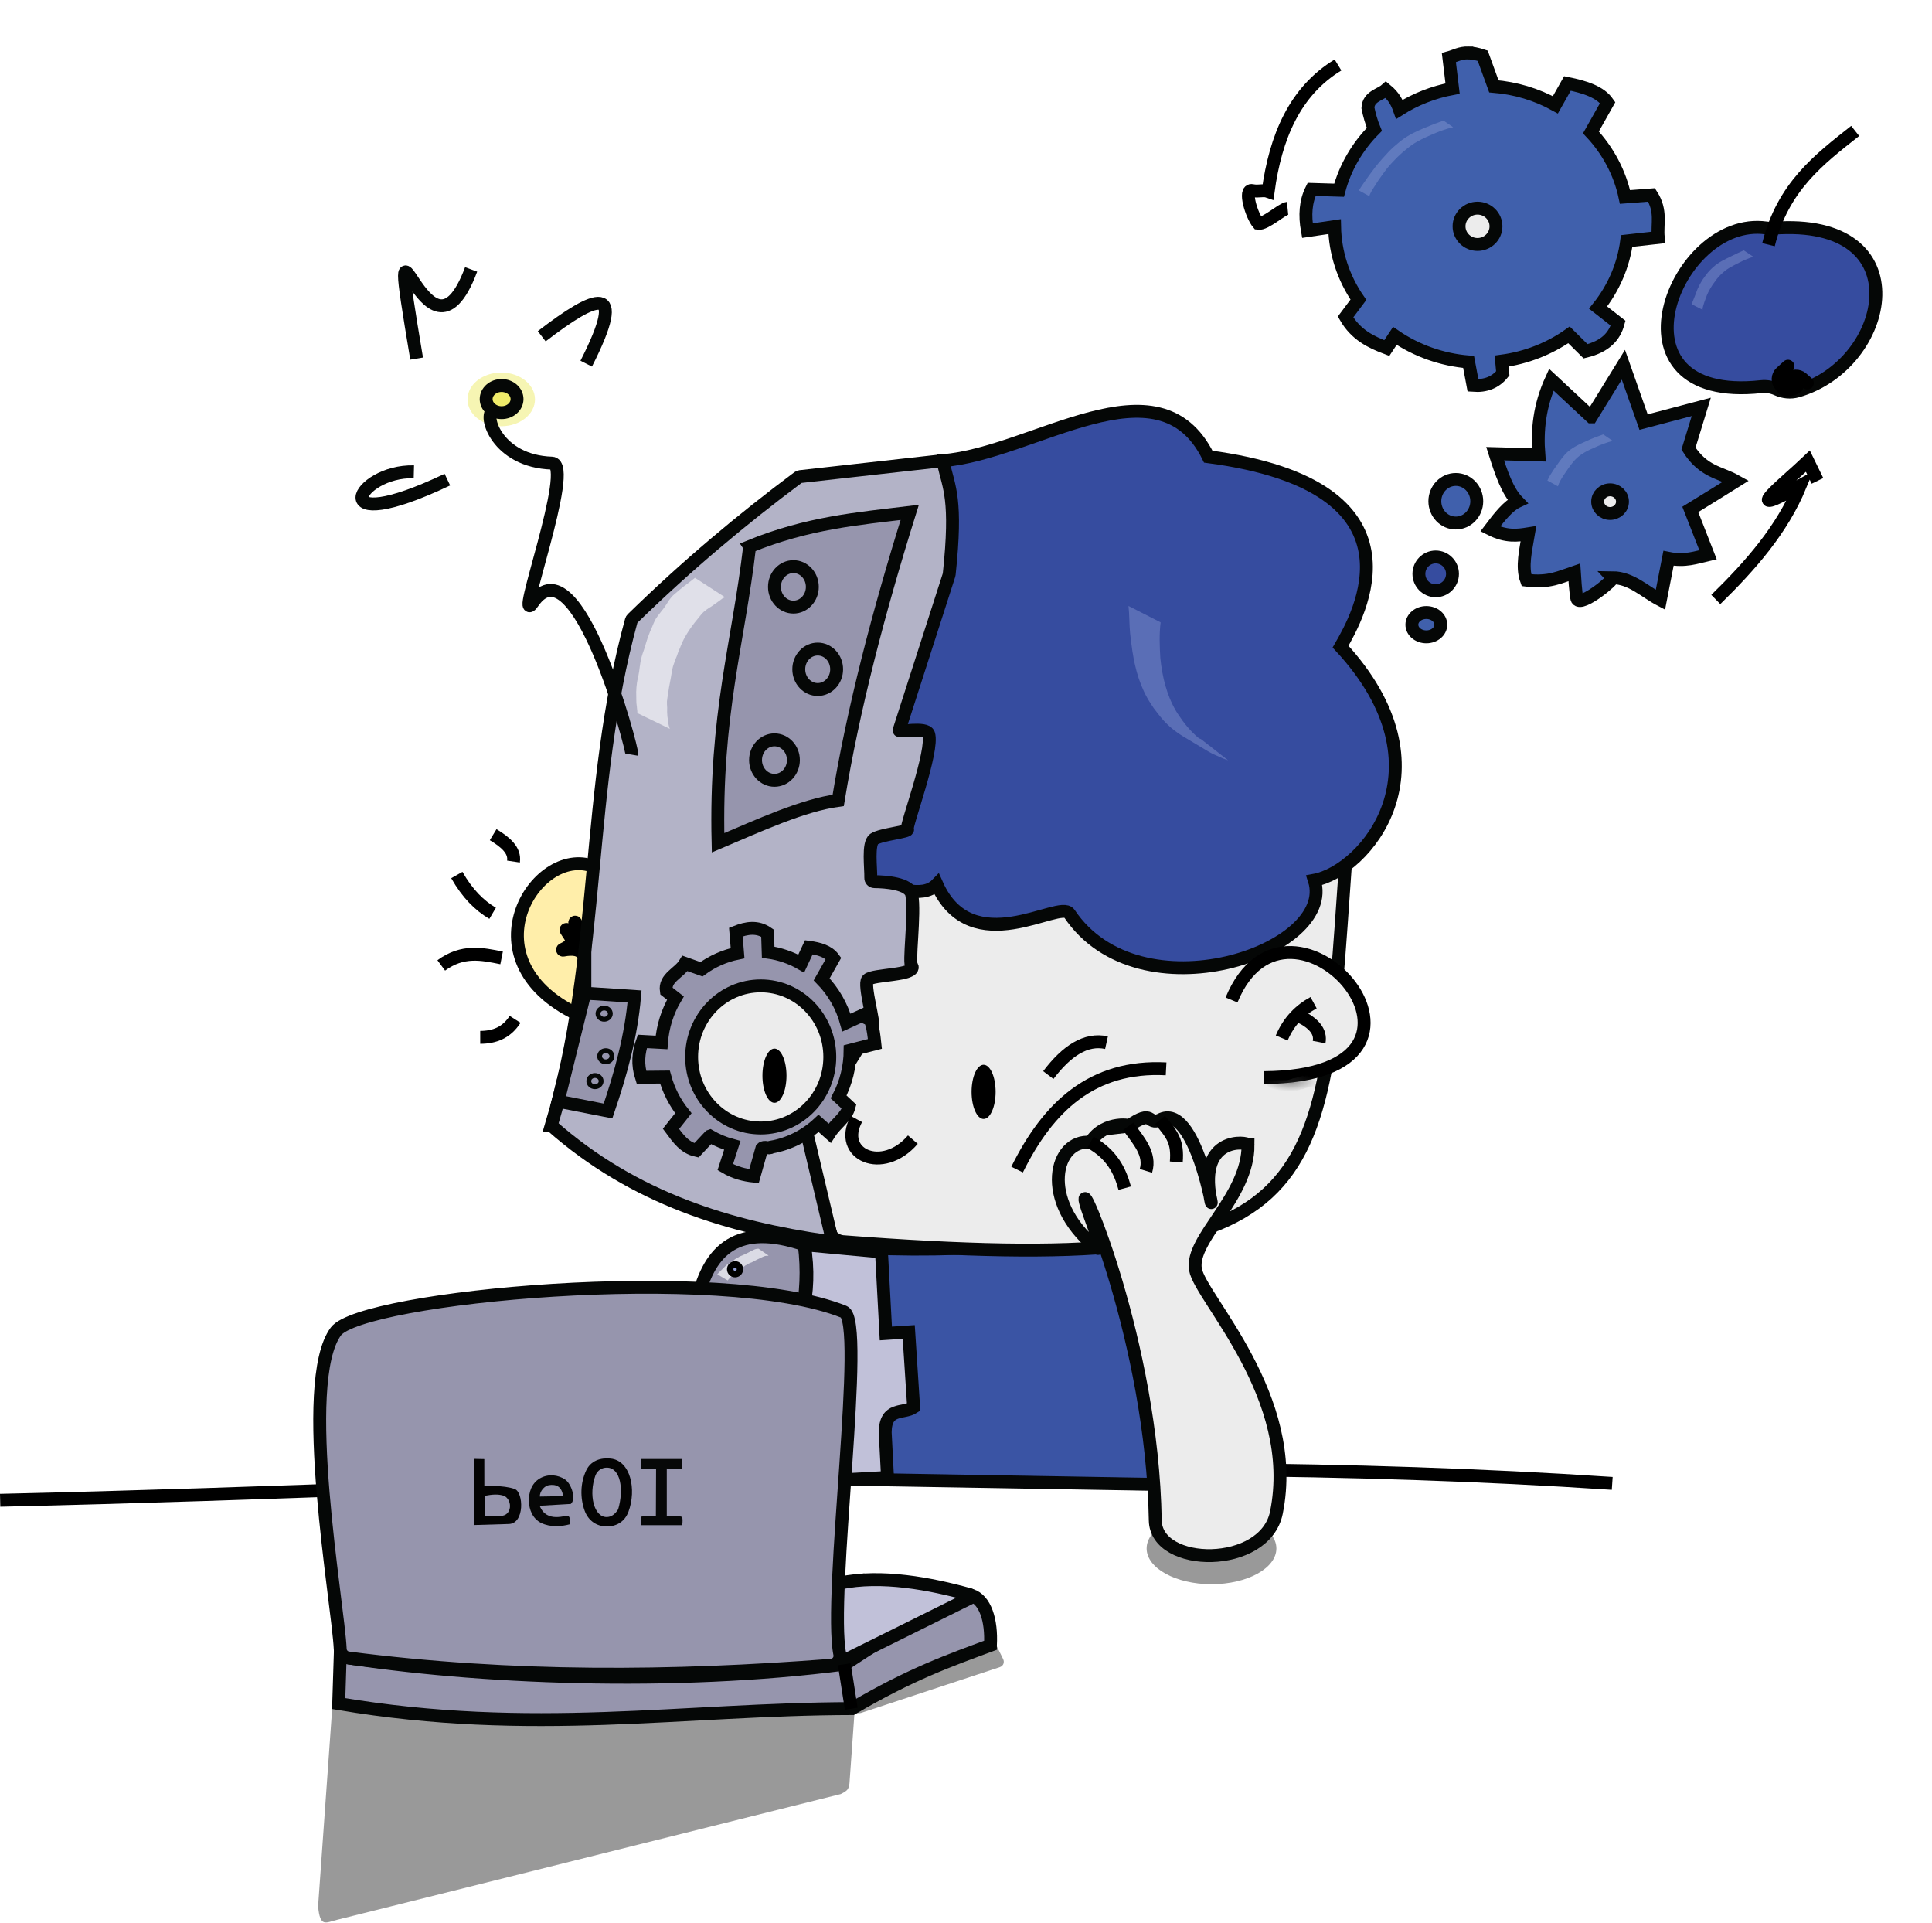
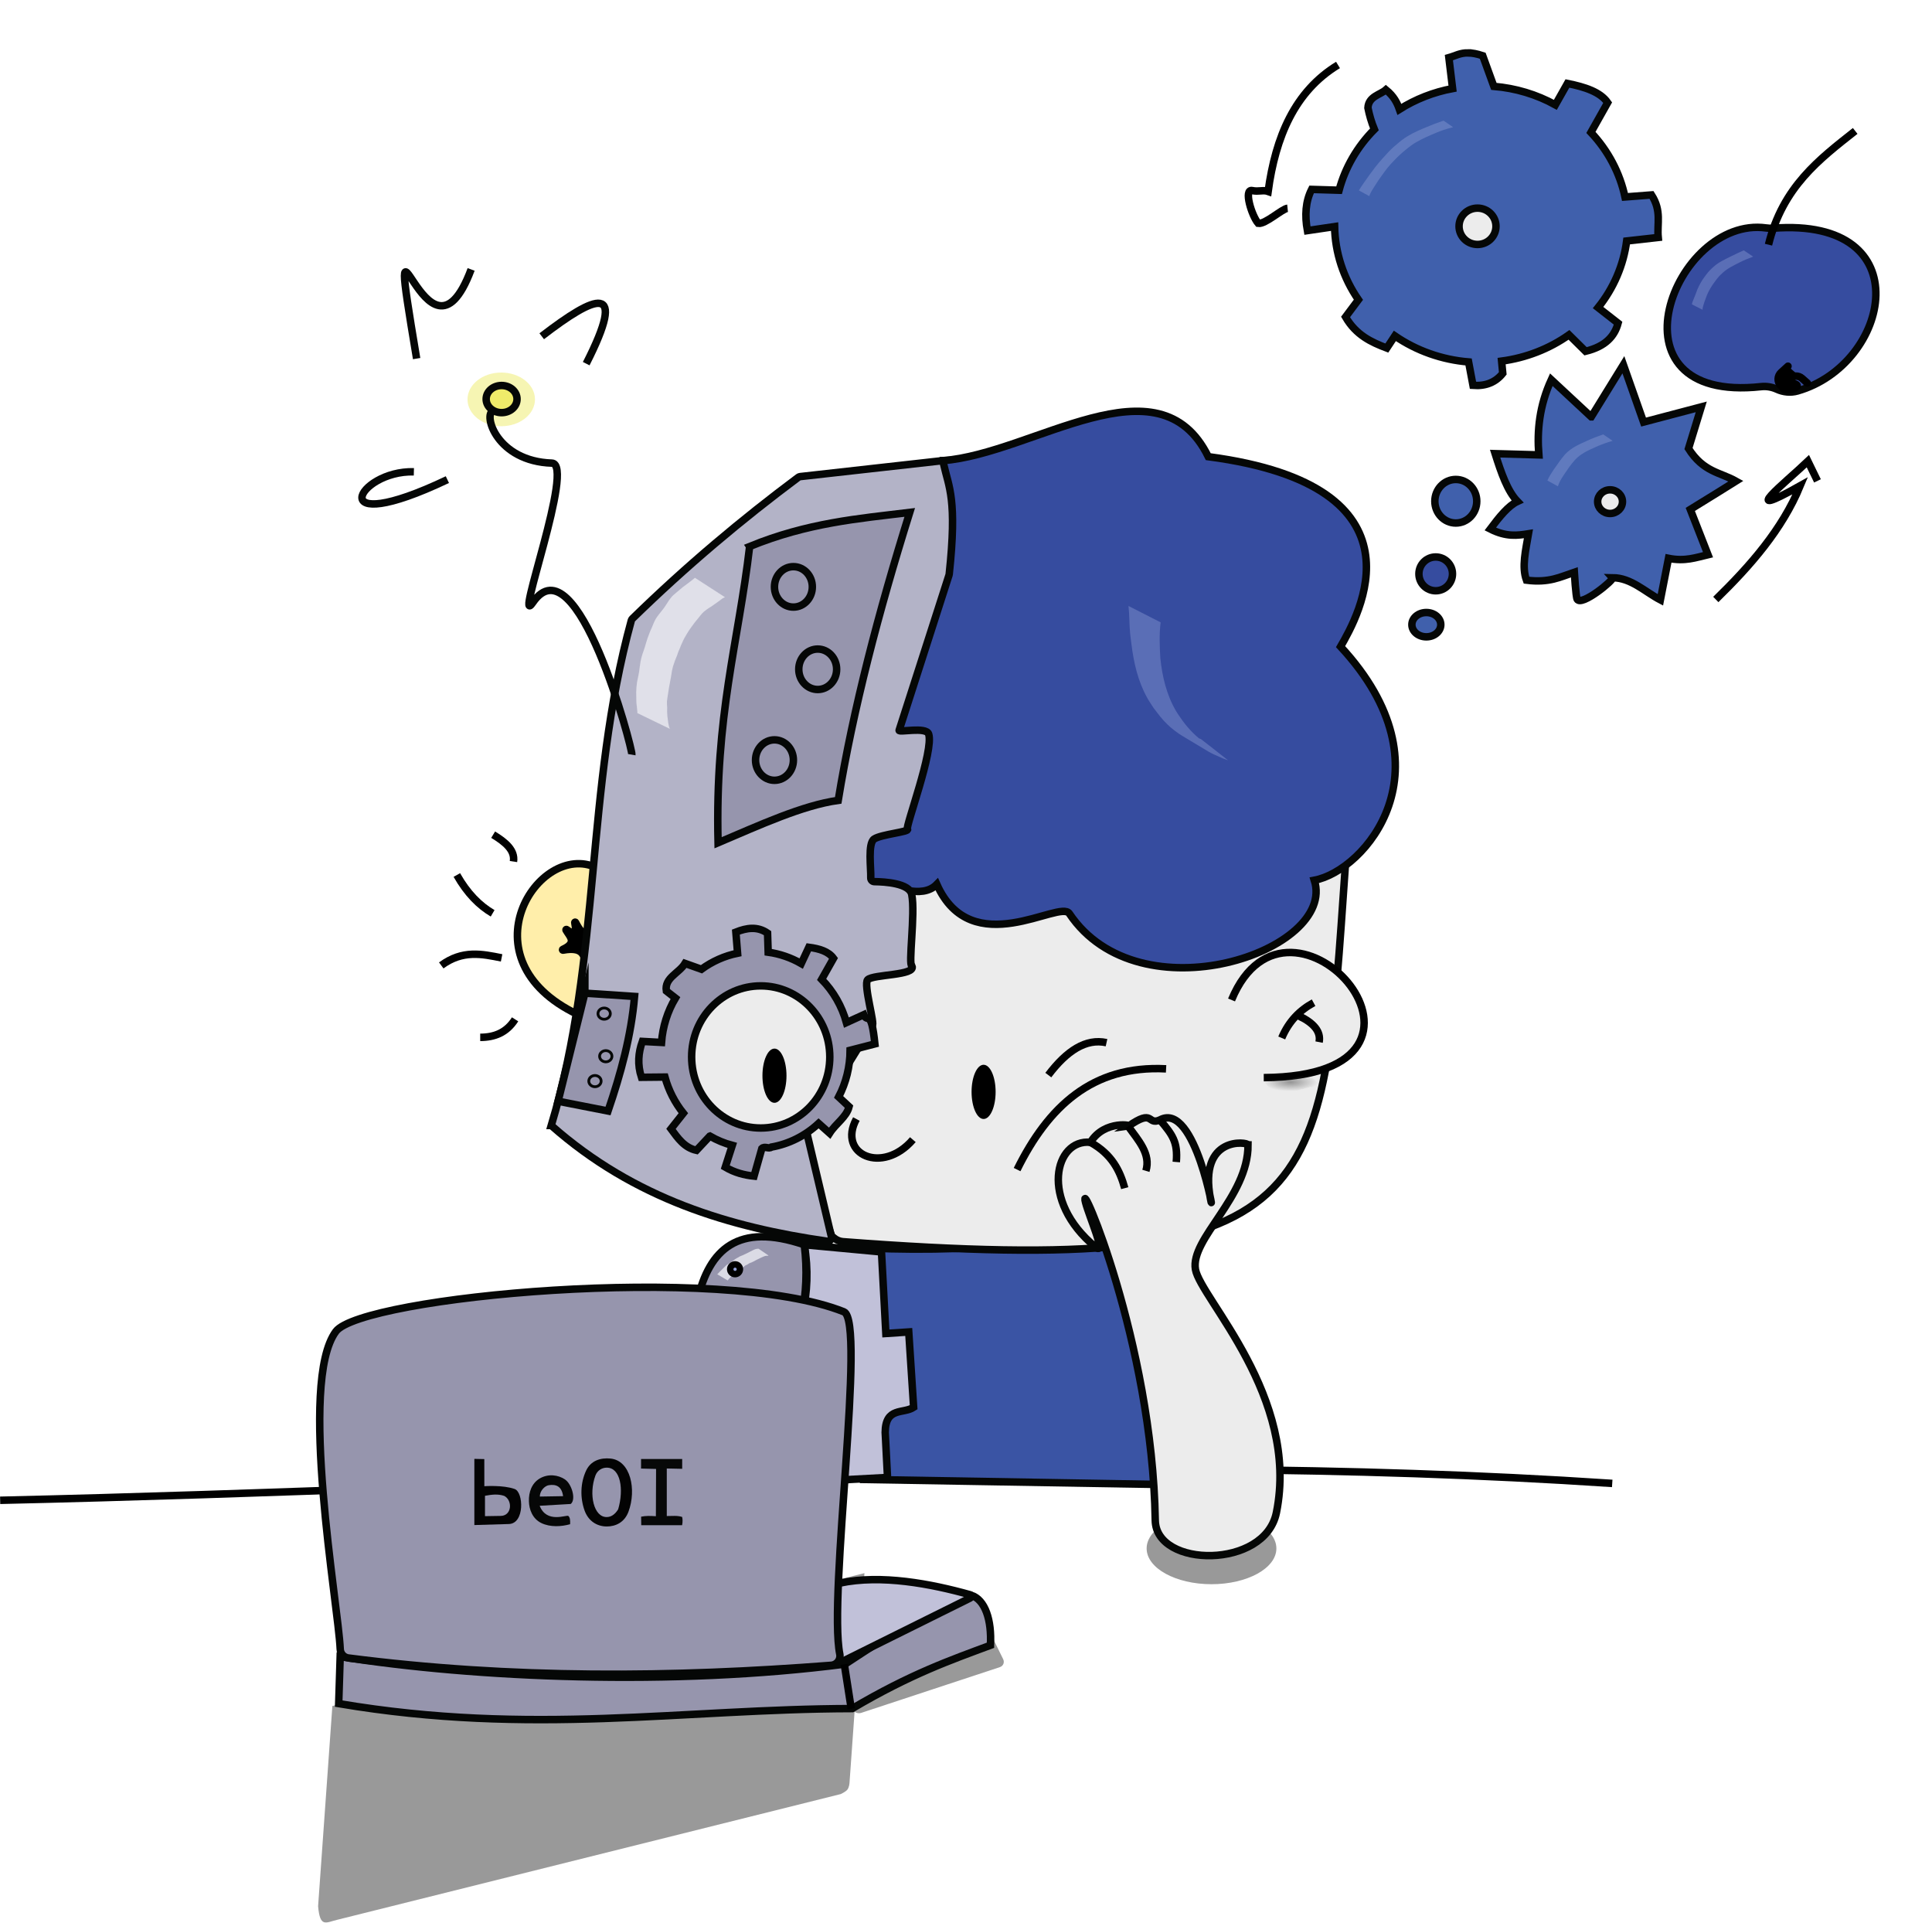
<svg xmlns="http://www.w3.org/2000/svg" xmlns:xlink="http://www.w3.org/1999/xlink" width="299.59" height="298.07" viewBox="0 0 299.59 298.07" version="1.1" id="svg96">
  <defs id="defs1">
    <linearGradient id="linearGradient62">
      <stop style="stop-color:#383838;stop-opacity:1" offset="0" id="stop63" />
      <stop style="stop-color:#383838;stop-opacity:0" offset="1" id="stop64" />
    </linearGradient>
    <style id="style1">
      .cls-1 {
        fill: #edde51;
      }

      .cls-1, .cls-2, .cls-3, .cls-4, .cls-5, .cls-6, .cls-7, .cls-8, .cls-9, .cls-10, .cls-11, .cls-12, .cls-13, .cls-14, .cls-15, .cls-16, .cls-17, .cls-18, .cls-19, .cls-20, .cls-21, .cls-22, .cls-23, .cls-24, .cls-25, .cls-26, .cls-27, .cls-28, .cls-29, .cls-30 {
-         stroke-width: 2px;
+         stroke-width: 1.159px;
      }

      .cls-1, .cls-3, .cls-4, .cls-5, .cls-31, .cls-6, .cls-32, .cls-7, .cls-8, .cls-33, .cls-9, .cls-10, .cls-11, .cls-12, .cls-13, .cls-14, .cls-34, .cls-15, .cls-16, .cls-17, .cls-35, .cls-18, .cls-19, .cls-36, .cls-20, .cls-21, .cls-37, .cls-38, .cls-23, .cls-39, .cls-24, .cls-25, .cls-27, .cls-40, .cls-29, .cls-30 {
        stroke-miterlimit: 10;
      }

      .cls-1, .cls-4, .cls-5, .cls-31, .cls-6, .cls-32, .cls-8, .cls-33, .cls-9, .cls-11, .cls-12, .cls-13, .cls-14, .cls-34, .cls-15, .cls-16, .cls-17, .cls-35, .cls-18, .cls-19, .cls-36, .cls-20, .cls-21, .cls-38, .cls-22, .cls-23, .cls-39, .cls-24, .cls-25, .cls-27, .cls-40, .cls-29, .cls-30 {
        stroke: #050706;
      }

      .cls-2, .cls-3, .cls-7, .cls-15, .cls-20, .cls-37, .cls-22 {
        fill: none;
      }

      .cls-2, .cls-10, .cls-26, .cls-28 {
        stroke: #000;
      }

      .cls-2, .cls-22, .cls-26 {
        stroke-miterlimit: 11.339;
      }

      .cls-3, .cls-7 {
        stroke: #020303;
      }

      .cls-3, .cls-15, .cls-28 {
        stroke-linecap: round;
      }

      .cls-4 {
        fill: #050706;
      }

      .cls-5 {
        fill: #4060ac;
      }

      .cls-31, .cls-9, .cls-26 {
        fill: #ececec;
      }

      .cls-41 {
        fill: #070808;
      }

      .cls-6 {
        fill: #efeb6a;
      }

      .cls-32, .cls-42 {
        fill: #060707;
      }

      .cls-8 {
        fill: #273b7c;
      }

      .cls-33 {
        fill: #020202;
      }

      .cls-12 {
        fill: #a88167;
      }

      .cls-13 {
        fill: #9797af;
      }

      .cls-14 {
        fill: #906946;
      }

      .cls-34 {
        fill: #161616;
      }

      .cls-16 {
        fill: #797993;
      }

      .cls-17 {
        fill: #364c9f;
      }

      .cls-18 {
        fill: #3a54a4;
      }

      .cls-19 {
        fill: #281010;
      }

      .cls-36 {
-         stroke-width: .75px;
+         stroke-width: 0.435px;
      }

      .cls-21 {
        fill: #3f5dab;
      }

      .cls-43 {
        fill: #030303;
      }

      .cls-37 {
        opacity: .24;
        stroke: #364c9f;
-         stroke-width: 23px;
+         stroke-width: 13.333px;
      }

      .cls-38 {
        fill: #0e0f0f;
      }

      .cls-23 {
        fill: #c1c1d9;
      }

      .cls-39 {
        fill: #101011;
      }

      .cls-24 {
        fill: #b3b3c7;
      }

      .cls-25 {
        fill: #3a4f89;
      }

      .cls-27 {
        fill: #b57e61;
      }

      .cls-40 {
        fill: #010101;
      }

      .cls-28 {
        stroke-linejoin: round;
      }

      .cls-29 {
        fill: #389e4d;
      }

      .cls-30 {
        fill: #9695ad;
      }
    </style>
    <radialGradient xlink:href="#linearGradient62" id="radialGradient64" cx="257.578" cy="220.475" fx="257.578" fy="220.475" r="4.815" gradientTransform="matrix(0.8839658,0,0,0.2902735,30.43908,156.0056)" gradientUnits="userSpaceOnUse" />
  </defs>
  <rect style="opacity:0.4;fill:#000000;fill-opacity:1;stroke-width:12.219;stroke-linecap:round;stroke-linejoin:round" id="rect20" width="24.675" height="12.032" x="1.616" y="284.853" transform="matrix(0.9496655,-0.3132657,0.4413903,0.8973152,0,0)" ry="1.029" />
  <g id="Layer_1" data-name="Layer 1" transform="translate(-58.01523,-52.20681)">
    <g id="color_border" data-name="color+border" />
    <path id="rect6" style="opacity:0.4;fill:#000000;fill-opacity:1;stroke-width:33.8;stroke-linecap:round;stroke-linejoin:round" d="m 223.688,351.184 -85.04,-0.001 -3.6e-4,31.12 c 0.557,3.56 1.471,2.878 3.271,2.909 l 80.469,-2.8e-4 c 0,0 0.752,-0.155 1.02,-0.423 0.285,-0.285 0.281,-0.962 0.281,-0.962 z" transform="matrix(0.9702207,-0.2422227,-0.07108667,0.9974701,0,0)" />
    <ellipse style="opacity:0.85;fill:#f5f3a6;fill-opacity:1;stroke-width:12;stroke-linecap:round;stroke-linejoin:round" id="path16" cx="135.742" cy="114.13" rx="5.231" ry="4.162" />
    <ellipse style="opacity:0.4;fill:#000000;fill-opacity:1;stroke-width:12;stroke-linecap:round;stroke-linejoin:round" id="path6" cx="245.881" cy="292.286" rx="10.06" ry="5.545" />
    <path id="path22810" class="cls-2" d="m 58.038,284.82 c 83.622,-1.885 168.489,-8.046 249.98,-2.617 v 0" />
    <path id="path1835" class="cls-18" d="m 189.244,245.516 c 18.642,1.243 35.657,-0.886 52.419,-3.539 l 2.034,40.491 -51.806,-0.879 z" />
    <path id="path1210" class="cls-23" d="m 194.705,246.315 0.677,12.641 3.55,-0.235 0.759,11.683 c -1.598,1.054 -4.371,-0.104 -4.41,3.886 l 0.36,6.987 -25.703,1.38 c 4.264,-12.486 15.475,-21.939 12.792,-37.458 l 11.975,1.115 z" />
    <path id="path1606" class="cls-30" d="m 182.731,245.2 c -20.607,-7.02 -17.701,17.062 -17.371,37.736 l 4.579,-0.278 c 5.41,-11.844 14.791,-21.461 12.792,-37.458 z" />
    <path id="path4146" class="cls-9" d="m 188.764,244.727 c 75.316,5.729 74.215,-6.296 77.873,-58.321 -0.192,-66.053 -45.955,-63.758 -62.411,-62.78 -5.75,40.072 -32.035,80.255 -17.251,120.216 l 0.355,0.3 c 0.403,0.34 0.908,0.546 1.434,0.586 z" />
    <path id="path11715" class="cls-17" d="m 204.227,123.625 c 14.052,-1.085 33.454,-16.257 41.152,-0.614 34.818,4.58 23.172,24.841 20.514,29.452 17.5,18.912 3.771,34.771 -4.067,36.224 3.497,10.964 -27.12,21.416 -37.995,5.158 -1.473,-2.202 -15.14,7.597 -20.545,-4.526 -2.349,2.414 -6.718,0.225 -10.406,-0.412 -5.486,-25.061 7.565,-43.521 11.347,-65.282 z" />
    <path id="path13693" class="cls-30" d="m 150.486,186.732 c -8.973,-4.195 -20.86,14.194 -2.882,22.766 l -0.329,-0.008" style="fill:#ffeeaa" />
    <path id="path13975" class="cls-10" d="m 148.503,200.394 c -0.45,-1.027 -1.64,-1.159 -3.18,-0.87 -0.076,0.014 -0.108,-0.086 -0.037,-0.118 2.315,-1.054 1.049,-2.016 0.5,-2.997 -0.035,-0.062 0.04,-0.127 0.097,-0.084 0.996,0.766 1.667,0.899 1.259,-1.066 -0.015,-0.073 0.086,-0.111 0.12,-0.044 0.572,1.116 1.142,1.933 1.701,1.453 0.043,-0.037 0.111,0.005 0.104,0.061 l -0.439,3.653 c -0.008,0.067 -0.098,0.075 -0.125,0.012 z" />
    <path id="path2045" class="cls-24" d="m 143.5,226.708 c 12.896,11.404 27.778,15.802 42.801,17.95 0.4,0.057 0.733,-0.309 0.638,-0.702 l -3.8,-16.06 c -0.036,-0.148 -0.011,-0.304 0.069,-0.434 l 10.042,-16.265 c 0.541,0.043 -1.399,-6.387 -0.686,-7.09 0.873,-0.862 7.523,-0.634 6.869,-2.122 -0.632,0 0.547,-8.12 -0.037,-11.086 -0.345,-1.75 -4.168,-1.979 -5.794,-1.997 -0.321,-0.003 -0.57,-0.269 -0.559,-0.59 0.048,-1.495 -0.49,-5.329 0.522,-6.019 1.073,-0.731 5.604,-1.124 5.163,-1.528 -0.349,-0.32 4.139,-12.259 3.288,-14.755 -0.399,-1.17 -4.707,-0.182 -4.576,-0.579 l 7.741,-24.072 c 0.012,-0.038 0.021,-0.078 0.025,-0.118 1.249,-11.662 -0.054,-13.448 -0.873,-17.108 -0.064,-0.287 -0.33,-0.483 -0.622,-0.451 l -21.619,2.419 c -0.102,0.011 -0.199,0.049 -0.281,0.111 -8.714,6.498 -17.311,13.698 -25.739,21.922 -0.075,0.073 -0.13,0.166 -0.158,0.267 -7.223,26.322 -4.582,52.163 -12.416,78.307 v 0 z" />
    <path id="path13409" class="cls-30" d="m 148.711,206.191 7.703,0.51 c -0.515,6.074 -2.13,11.951 -4.112,17.763 l -7.743,-1.517 4.152,-16.757 z" />
-     <ellipse id="path13566-56-2" class="cls-36" cx="151.7" cy="209.366" rx="0.958" ry="0.871" style="fill:#e7e7ee;fill-opacity:0;stroke:#050706;stroke-width:0.75px;stroke-miterlimit:10" />
-     <ellipse id="path13566-56-3" class="cls-36" cx="151.951" cy="215.971" rx="0.958" ry="0.871" style="fill:#e7e7ee;fill-opacity:0;stroke:#050706;stroke-width:0.75px;stroke-miterlimit:10" />
+     <ellipse id="path13566-56-2" class="cls-36" cx="151.7" cy="209.366" rx="0.958" ry="0.871" style="fill:#e7e7ee;fill-opacity:0;stroke:#050706;stroke-width:0.435px;stroke-miterlimit:10" />
+     <ellipse id="path13566-56-3" class="cls-36" cx="151.951" cy="215.971" rx="0.958" ry="0.871" style="fill:#e7e7ee;fill-opacity:0;stroke:#050706;stroke-width:0.435px;stroke-miterlimit:10" />
    <path id="path14738" class="cls-30" d="m 174.621,196.146 c -0.822,0.013 -1.657,0.246 -2.498,0.579 l 0.267,3.274 c -2.014,0.41 -3.924,1.257 -5.604,2.487 l -2.547,-0.907 c -0.921,1.528 -3.217,2.214 -2.896,4.273 l 1.409,1.102 c -1.236,2.079 -1.976,4.438 -2.158,6.878 l -2.969,-0.161 c -0.629,1.755 -0.786,3.591 -0.145,5.564 l 3.645,-0.036 c 0.565,2.057 1.538,3.967 2.856,5.607 l -1.918,2.425 c 1.082,1.463 2.074,2.915 3.951,3.332 l 2.071,-2.207 c 0,0 0.007,-0.003 0.01,-0.004 1.094,0.633 2.262,1.117 3.474,1.44 l -1.087,3.374 c 1.438,0.85 2.933,1.24 4.458,1.396 l 1.211,-4.283 c 0.441,-0.436 1.086,0.125 1.48,-0.221 2.724,-0.48 5.262,-1.755 7.322,-3.676 l 1.707,1.523 c 0.984,-1.539 2.61,-2.482 3.021,-4.109 l -1.622,-1.512 c 1.158,-2.22 1.77,-4.706 1.782,-7.234 l 3.842,-0.99 c -0.577,-5.558 -1.148,-3.12 -1.721,-4.532 l -2.692,1.228 c -0.703,-2.544 -2.028,-4.854 -3.844,-6.704 l 1.841,-3.259 c -0.797,-1.089 -2.218,-1.504 -3.829,-1.715 l -1.179,2.523 c -1.589,-0.913 -3.327,-1.51 -5.126,-1.76 l -0.094,-2.954 c -0.789,-0.546 -1.599,-0.754 -2.421,-0.741 v 0 z" />
    <ellipse id="path14605" class="cls-9" cx="175.977" cy="216.081" rx="10.713" ry="11.019" />
    <path id="path4812" class="cls-26" d="m 248.986,207.246 c 9.016,-21.826 38.393,11.821 4.996,12.041" />
    <path id="path5398" class="cls-2" d="m 256.77,213.139 c 1.113,-2.638 2.847,-4.327 4.939,-5.469" />
    <path id="path5490" class="cls-2" d="m 262.566,213.78 c 0.313,-1.629 -0.833,-2.938 -3.035,-4.016 l 0.065,-0.052" />
    <path id="path5582" class="cls-2" d="m 190.811,225.706 c -2.978,5.52 4.052,8.669 8.759,3.199" />
    <ellipse id="path5663" cx="210.539" cy="221.497" rx="1.864" ry="4.203" />
    <ellipse id="path5663-3" cx="178.11" cy="218.99" rx="1.864" ry="4.203" />
    <path id="path5805" class="cls-2" d="m 215.734,233.544 c 4.793,-9.69 11.631,-16.226 23.103,-15.617" />
    <path id="path5897" class="cls-2" d="m 220.574,218.893 c 2.848,-3.766 5.834,-5.73 9.025,-5.026" />
    <path id="path5989" class="cls-9" d="m 251.544,229.717 c -0.002,-0.467 -7.739,-1.502 -5.819,8.392 0.781,4.024 -2.28,-15.284 -7.839,-12.267 -2.04,0.91 -0.845,-1.854 -4.922,0.997 1.071,-0.122 -3.646,-1.122 -5.856,2.481 -5.504,-0.571 -7.99,8.989 0.77,16.222 1.826,1.508 -0.957,-4.64 -1.539,-6.935 -1.222,-4.822 10.363,21.619 10.82,49.331 0.122,7.393 17.006,7.558 18.783,-1.197 3.651,-17.982 -11.758,-33.22 -12.55,-37.71 -0.841,-4.768 8.189,-11.215 8.153,-19.314 v 0 z" />
    <path id="path11401" class="cls-2" d="m 232.425,236.425 c -0.744,-2.717 -2.003,-5.26 -5.318,-7.105 v 0" />
    <path id="path11493" class="cls-2" d="m 235.708,233.744 c 0.794,-2.62 -1.171,-4.726 -2.744,-6.905 v 0" />
    <path id="path11623" class="cls-2" d="m 237.886,225.843 c 1.937,2.306 2.792,3.4 2.533,6.527" />
    <path id="path13095" class="cls-30" d="m 174.259,136.939 c 9,-3.685 16.85,-4.32 24.826,-5.286 -4.828,15.439 -8.764,30.439 -11.091,44.647 -5.521,0.766 -12.151,3.826 -18.631,6.573 -0.48,-19.927 3.137,-30.9 4.897,-45.933 v 0 z" />
    <ellipse id="path13328" class="cls-30" cx="181.045" cy="143.198" rx="2.936" ry="3.136" />
    <ellipse id="path13566-56" class="cls-36" cx="150.274" cy="219.828" rx="0.958" ry="0.871" style="fill:#e7e7ee;fill-opacity:0" />
    <path id="path14333" class="cls-2" d="m 137.639,185.787 c 0.261,-1.757 -1.255,-3.016 -3.152,-4.167" />
    <path id="path14335" class="cls-2" d="m 134.406,193.811 c -2.046,-1.203 -3.924,-3.069 -5.551,-5.938" />
    <path id="path14337" class="cls-2" d="m 135.797,200.722 c -3.026,-0.605 -6.047,-1.272 -9.357,1.167" />
    <path id="path14339" class="cls-2" d="m 137.888,210.249 c -1.327,2.089 -3.224,2.792 -5.408,2.794" />
    <path id="path16274" class="cls-20" d="m 155.999,169.219 c 0.144,-0.84 -8.541,-33.529 -15.357,-23.595 -3.057,4.454 6.603,-21.494 2.955,-21.613 -8.545,-0.277 -10.696,-7.533 -9.119,-8.122 v -0.184 l 0.025,0.21" />
    <ellipse id="path17077" class="cls-30" cx="135.797" cy="114.081" rx="2.394" ry="2.105" style="fill:#efeb6a;fill-opacity:1" />
    <path id="path17112" class="cls-20" d="m 122.194,125.356 c -8.925,-0.231 -14.268,10.463 5.195,1.214" />
    <path id="path17114" class="cls-20" d="m 122.621,107.806 c -5.27,-31.521 1.487,4.835 8.452,-13.83" />
    <path id="path17116" class="cls-20" d="m 142.019,104.343 c 8.385,-6.448 13.402,-8.543 6.898,4.248" />
    <ellipse id="path17628" class="cls-5" cx="279.194" cy="149.06" rx="2.243" ry="1.886" />
    <ellipse id="path17630" class="cls-17" cx="280.645" cy="141.183" rx="2.604" ry="2.62" />
    <ellipse id="path17632" class="cls-5" cx="283.762" cy="129.922" rx="3.25" ry="3.378" />
    <path id="path18791" class="cls-5" d="m 285.732,60.408 c -1.307,-0.03 -2.055,0.467 -3.044,0.737 l 0.577,4.793 c -2.948,0.55 -5.752,1.646 -8.248,3.225 -0.353,-1.003 -0.824,-2.004 -2.09,-3.04 -0.875,0.781 -2.694,1.015 -2.791,2.803 0.22,1.098 0.531,2.209 0.999,3.345 -2.643,2.654 -4.527,5.9 -5.473,9.43 l -4.258,-0.128 c -0.945,1.872 -1.084,4.029 -0.654,6.388 l 4.218,-0.623 c 0.076,4.033 1.356,7.965 3.693,11.343 l -1.996,2.67 c 1.619,2.798 3.969,3.902 6.399,4.821 l 1.247,-1.887 c 3.35,2.304 7.304,3.702 11.434,4.04 l 0.683,3.63 c 1.978,0.153 3.512,-0.477 4.617,-1.861 l -0.179,-1.898 c 3.791,-0.506 7.384,-1.906 10.448,-4.07 l 2.57,2.546 c 3.103,-0.753 4.499,-2.344 5.044,-4.355 l -3.102,-2.423 c 2.416,-3.013 3.945,-6.574 4.433,-10.323 l 4.893,-0.548 c -0.209,-2.164 0.569,-4.085 -1.039,-6.593 l -4.115,0.316 c -0.791,-3.719 -2.614,-7.173 -5.283,-10.011 l 2.599,-4.617 c -1.151,-1.662 -3.54,-2.429 -6.242,-2.972 l -1.871,3.314 c -2.914,-1.61 -6.172,-2.589 -9.537,-2.863 l -1.727,-4.75 c -0.9,-0.302 -1.61,-0.423 -2.204,-0.436 z" />
    <ellipse id="path17634" class="cls-9" cx="287.129" cy="87.293" rx="2.863" ry="2.817" />
    <path id="path20707" class="cls-5" d="m 304.764,116.837 4.985,-8.08 3.132,8.891 8.944,-2.356 -1.979,6.464 c 2.317,3.651 4.882,3.659 7.353,5.047 -2.014,1.256 -3.408,2.142 -7.075,4.388 l 2.747,7.02 c -1.859,0.437 -3.572,1.076 -6.125,0.562 l -1.26,6.442 c -2.423,-1.269 -4.518,-3.414 -7.408,-3.438 0.288,0.303 -4.811,4.491 -5.495,3.342 -0.207,-0.347 -0.441,-4.19 -0.441,-4.19 -2.114,0.706 -3.893,1.688 -7.424,1.23 -0.762,-2.08 -0.109,-4.679 0.314,-7.194 -1.715,0.274 -3.445,0.52 -5.927,-0.739 1.404,-1.874 2.809,-3.617 4.221,-4.273 -1.551,-1.597 -2.532,-4.452 -3.468,-7.409 l 6.781,0.191 c -0.302,-3.78 0.09,-7.638 1.932,-11.66 l 6.192,5.762 z" />
    <ellipse id="path17636" class="cls-9" cx="307.684" cy="129.985" rx="1.925" ry="1.835" />
    <path id="path17671" class="cls-2" d="m 265.496,62.28 c -6.719,4.098 -9.678,11.145 -10.835,19.607 -0.777,-0.274 -1.435,0.081 -2.473,-0.132 -1.359,-0.28 -0.084,3.897 0.934,5.08 1.1,0.173 3.693,-2.251 4.553,-2.338" />
    <path id="path17673" class="cls-2" d="m 324.08,145.151 c 5.405,-5.271 10.286,-10.848 13.095,-17.634 -10.073,5.651 -2.247,-0.53 1.184,-3.806 l 1.487,3.054" />
    <path id="path22091" class="cls-17" d="m 331.115,112.152 c -24.729,2.7 -13.479,-26.579 0.771,-24.603 0.359,0.05 0.728,0.071 1.09,0.043 23.037,-1.765 18.166,21.143 3.768,25.238 -1.058,0.301 -2.194,0.182 -3.195,-0.274 v 0 c -0.761,-0.347 -1.602,-0.495 -2.433,-0.404 z" />
    <path id="path22411" class="cls-2" d="m 332.251,90.145 c 2.219,-8.996 7.881,-13.246 13.441,-17.637" />
    <path id="path22503" class="cls-28" d="m 338.272,111.595 -0.826,-0.729 c -0.568,-0.501 -1.431,-0.457 -1.951,0.094 -0.312,0.331 -0.521,0.469 0.456,0.657 2.292,0.442 -1.347,1.637 -1.489,0.705 l -0.338,-0.359 c -0.536,-0.57 -0.503,-1.468 0.075,-1.996 l 1.075,-0.983" />
    <path id="path22982" class="cls-30" d="m 211.599,307.3 c -6.16,2.294 -12.362,4.448 -21.447,9.814 -26.311,0.063 -49.671,4.283 -79.616,-0.771 l 0.23,-7.283 c 20.887,3.31 51.671,4.613 78.309,1.154 6.734,-4.399 12.799,-8.561 19.533,-10.676 2.174,0.682 3.207,3.869 2.991,7.761 v 0 z" />
    <path id="path23758" class="cls-23" d="m 188.254,297.656 c 6.414,-1.365 14.113,0.106 20.15,1.794 0.25,0.07 0.277,0.413 0.044,0.528 l -19.804,9.828 c -0.369,0.183 -0.808,-0.079 -0.808,-0.491 0.003,-3.773 -1.957,-7.848 0.033,-11.378 0.081,-0.143 0.224,-0.247 0.385,-0.281 z" />
    <path id="path23926" class="cls-30" d="m 112.043,309.273 c -0.701,-0.09 -1.241,-0.67 -1.271,-1.377 -0.294,-6.865 -6.548,-41.328 -0.671,-49.256 3.964,-5.348 59.709,-10.666 78.773,-3.045 3.462,1.384 -2.454,44.065 -0.634,53.079 0.172,0.852 -0.466,1.661 -1.333,1.728 -24.588,1.9 -49.442,2.144 -74.863,-1.13 z" />
    <path id="path27107" class="cls-2" d="m 188.94,310.242 1.077,6.899 v 0" />
    <ellipse id="path13328-2" data-name="path13328" class="cls-30" cx="184.815" cy="155.976" rx="2.936" ry="3.136" />
    <ellipse id="path13328-3" data-name="path13328" class="cls-30" cx="178.11" cy="170.054" rx="2.936" ry="3.136" />
    <path style="opacity:0.85;fill:#e7e7ee;fill-opacity:1;stroke-width:12;stroke-linecap:round;stroke-linejoin:round" id="path17" d="m 170.851,250.734 c 0.227,-0.294 0.503,-0.55 0.766,-0.813 0.247,-0.218 0.449,-0.48 0.734,-0.651 0.191,-0.075 0.369,-0.189 0.519,-0.33 0.16,-0.111 0.335,-0.187 0.478,-0.322 0.142,-0.134 0.274,-0.247 0.466,-0.302 0.176,-0.079 0.315,-0.216 0.495,-0.287 0.167,-0.042 0.321,-0.119 0.476,-0.196 0.376,-0.219 0.771,-0.4 1.161,-0.59 0.23,-0.092 0.44,-0.219 0.676,-0.294 0.16,-0.04 0.325,-0.043 0.49,-0.043 0.026,-0.013 0.052,-0.026 0.078,-0.039 0,0 -1.549,-1.056 -1.549,-1.056 v 0 c -0.016,-2.1e-4 -0.031,-4.3e-4 -0.047,-6.5e-4 -0.176,0.011 -0.352,0.031 -0.519,0.095 -0.23,0.093 -0.447,0.217 -0.671,0.325 -0.386,0.201 -0.776,0.397 -1.173,0.574 -0.16,0.067 -0.32,0.134 -0.481,0.197 -0.163,0.09 -0.309,0.209 -0.485,0.274 -0.193,0.087 -0.349,0.215 -0.503,0.357 -0.152,0.12 -0.33,0.197 -0.477,0.323 -0.154,0.125 -0.328,0.217 -0.502,0.311 -0.274,0.2 -0.482,0.468 -0.735,0.693 -0.273,0.269 -0.549,0.535 -0.804,0.822 z" />
    <path style="opacity:0.85;fill:#e7e7ee;fill-opacity:1;stroke-width:12;stroke-linecap:round;stroke-linejoin:round" id="path18" d="m 161.89,165.213 c -0.132,-0.279 -0.183,-0.584 -0.247,-0.884 -0.058,-0.372 -0.094,-0.748 -0.142,-1.122 -0.043,-0.418 -0.039,-0.839 -0.027,-1.259 -0.021,-0.331 -0.053,-0.664 -0.034,-0.996 0.008,-0.139 0.041,-0.349 0.06,-0.487 0.083,-0.554 0.167,-1.108 0.258,-1.661 0.102,-0.508 0.202,-1.015 0.286,-1.527 0.073,-0.362 0.111,-0.731 0.179,-1.095 0.035,-0.184 0.108,-0.47 0.152,-0.648 0.187,-0.608 0.412,-1.207 0.667,-1.791 0.089,-0.362 0.261,-0.692 0.4,-1.035 0.452,-1.118 -0.258,0.588 0.205,-0.519 0.212,-0.459 0.402,-0.927 0.675,-1.355 0.186,-0.3 0.348,-0.614 0.55,-0.903 0.525,-0.754 -0.177,0.285 0.366,-0.525 0.342,-0.485 0.712,-0.948 1.093,-1.402 0.254,-0.305 0.483,-0.638 0.779,-0.906 0.065,-0.058 0.136,-0.109 0.204,-0.164 0.358,-0.298 0.752,-0.542 1.145,-0.787 0.281,-0.2 0.563,-0.397 0.843,-0.6 0.26,-0.167 0.495,-0.368 0.743,-0.553 0.128,-0.068 0.255,-0.139 0.389,-0.195 0,0 -4.657,-3.009 -4.657,-3.009 v 0 c -0.119,0.096 -0.242,0.189 -0.356,0.292 -0.236,0.193 -0.478,0.376 -0.723,0.557 -0.266,0.211 -0.546,0.399 -0.814,0.607 -0.347,0.299 -0.702,0.589 -1.051,0.885 -0.011,0.01 -0.441,0.378 -0.447,0.384 -0.241,0.23 -0.436,0.503 -0.634,0.769 -0.333,0.489 -0.618,1.012 -0.997,1.469 -0.365,0.458 -0.743,0.909 -1.055,1.405 -0.259,0.463 -0.445,0.958 -0.65,1.446 -0.032,0.071 -0.201,0.443 -0.232,0.519 -0.143,0.349 -0.256,0.711 -0.401,1.059 -0.18,0.628 0.037,-0.117 -0.174,0.559 -0.136,0.435 -0.248,0.878 -0.405,1.306 -0.212,0.564 -0.384,1.142 -0.495,1.735 -0.088,0.517 -0.158,1.036 -0.225,1.556 -0.035,0.193 -0.063,0.387 -0.101,0.579 -0.071,0.357 -0.16,0.71 -0.22,1.069 -0.037,0.267 -0.074,0.539 -0.094,0.808 -0.018,0.235 -0.005,0.473 -0.036,0.708 0.015,0.43 0.023,0.86 0.02,1.29 -8.9e-4,0.259 0.016,0.514 0.053,0.77 0.009,0.06 0.025,0.119 0.032,0.18 0.007,0.065 0.006,0.131 0.009,0.196 0.02,0.278 0.083,0.55 0.065,0.83 z" />
    <path style="opacity:0.4;fill:#92a0d9;fill-opacity:1;stroke-width:12;stroke-linecap:round;stroke-linejoin:round" id="path20" d="m 233.008,146.16 c 0.161,1.426 0.112,2.865 0.255,4.292 0.052,0.525 0.13,1.046 0.195,1.57 0.36,2.944 1.012,5.805 2.47,8.416 0.296,0.53 0.649,1.026 0.973,1.538 0.844,1.091 1.222,1.666 2.208,2.612 0.611,0.586 1.52,1.289 2.258,1.725 4.997,2.955 3.621,2.309 6.326,3.504 0.254,0.091 0.508,0.183 0.762,0.274 0,0 -4.209,-3.291 -4.209,-3.291 v 0 c -0.225,-0.085 -0.45,-0.169 -0.675,-0.254 -1.917,-0.881 -1.465,-0.708 2.534,1.613 0.403,0.234 -0.806,-0.469 -1.189,-0.733 -1.38,-0.951 -2.54,-2.132 -3.529,-3.483 -0.335,-0.497 -0.702,-0.974 -1.006,-1.491 -1.469,-2.497 -2.14,-5.339 -2.435,-8.196 -0.111,-1.853 -0.187,-3.709 0.045,-5.557 z" />
    <path style="opacity:0.4;fill:#92a0d9;fill-opacity:1;stroke-width:12;stroke-linecap:round;stroke-linejoin:round" id="path21" d="m 270.343,82.619 c 0.162,-0.505 0.457,-0.953 0.737,-1.398 0.342,-0.545 0.335,-0.529 0.697,-1.083 0.138,-0.192 0.275,-0.384 0.413,-0.576 0.276,-0.385 0.638,-0.902 0.932,-1.266 0.498,-0.618 1.05,-1.188 1.607,-1.751 0.483,-0.471 0.994,-0.911 1.524,-1.329 0.321,-0.254 0.638,-0.503 0.982,-0.726 0.16,-0.103 0.327,-0.194 0.49,-0.291 0.949,-0.541 1.954,-0.978 2.963,-1.396 0.79,-0.339 1.607,-0.607 2.44,-0.819 0.075,-0.017 0.151,-0.033 0.226,-0.05 0,0 -1.482,-1.019 -1.482,-1.019 v 0 c -0.071,0.022 -0.141,0.044 -0.212,0.066 -0.797,0.266 -1.579,0.572 -2.354,0.899 -1.015,0.421 -2.037,0.84 -2.975,1.418 -0.163,0.102 -0.33,0.199 -0.489,0.307 -0.346,0.235 -0.645,0.482 -0.969,0.747 -0.524,0.429 -1.035,0.874 -1.505,1.364 -0.73,0.786 -1.455,1.588 -2.118,2.433 -0.153,0.194 -0.293,0.398 -0.441,0.596 -0.143,0.192 -0.287,0.382 -0.43,0.573 -0.557,0.797 -1.139,1.579 -1.646,2.409 z" />
    <path style="opacity:0.4;fill:#92a0d9;fill-opacity:1;stroke-width:12;stroke-linecap:round;stroke-linejoin:round" id="path22" d="m 322.034,100.239 c -0.002,-0.043 -0.007,-0.086 -0.005,-0.129 0.008,-0.149 0.042,-0.274 0.08,-0.42 0.104,-0.396 0.242,-0.775 0.385,-1.158 0.254,-0.782 0.642,-1.503 1.095,-2.185 0.319,-0.425 0.61,-0.872 0.968,-1.267 0.239,-0.263 0.373,-0.376 0.634,-0.617 0.753,-0.686 1.688,-1.108 2.583,-1.573 0.678,-0.352 1.391,-0.621 2.104,-0.892 0,0 -1.465,-0.977 -1.465,-0.977 v 0 c -0.676,0.32 -1.365,0.613 -2.03,0.956 -0.918,0.464 -1.875,0.886 -2.644,1.588 -0.261,0.239 -0.414,0.37 -0.655,0.628 -0.369,0.395 -0.672,0.843 -0.99,1.279 -0.456,0.696 -0.841,1.432 -1.1,2.226 -0.166,0.43 -0.142,0.374 -0.314,0.797 -0.119,0.293 -0.258,0.583 -0.308,0.898 z" />
    <path style="opacity:0.4;fill:#92a0d9;fill-opacity:1;stroke-width:12;stroke-linecap:round;stroke-linejoin:round" id="path23" d="m 299.596,127.61 c 0.178,-0.62 0.53,-1.16 0.869,-1.7 0.548,-0.821 1.104,-1.642 1.76,-2.381 0.87,-0.954 2.049,-1.501 3.213,-2.006 0.855,-0.4 1.744,-0.703 2.647,-0.97 0,0 -1.461,-0.994 -1.461,-0.994 v 0 c -0.882,0.299 -1.748,0.631 -2.591,1.03 -1.189,0.52 -2.399,1.078 -3.305,2.036 -0.658,0.749 -1.208,1.584 -1.784,2.396 -0.365,0.542 -0.719,1.089 -0.978,1.691 z" />
    <circle id="path24" style="fill:#92a0d9;stroke:#000000" cx="172" cy="249" r="0.755" />
    <path style="opacity:0.482;fill:url(#radialGradient64);fill-rule:nonzero;stroke-width:14.168;stroke-linecap:round;stroke-linejoin:round" id="path42" d="m 255.209,221.401 c 0.095,-0.031 0.193,-0.028 0.289,-0.025 0.089,0.005 0.178,0.014 0.267,0.011 0.072,0.003 0.143,0.003 0.215,0.003 0.062,9.2e-4 0.125,0.006 0.187,0.002 0.076,-0.008 0.152,-0.005 0.228,3.3e-4 0.072,-6e-5 0.145,-0.005 0.217,-0.003 0.065,0.005 0.129,0.008 0.194,8.8e-4 0.09,-0.008 0.18,-0.008 0.269,-0.003 0.082,0.005 0.163,-1.9e-4 0.245,0.001 0.065,8e-4 0.129,0.008 0.193,0.009 0.058,-8.1e-4 0.115,-0.002 0.173,-0.005 0.076,-0.005 0.152,-4.3e-4 0.228,-0.003 0.098,-0.011 0.196,-0.008 0.294,-0.002 0.066,0.005 0.131,0.009 0.197,0.008 0.074,-0.006 0.147,-0.005 0.221,-0.008 0.078,0.002 0.156,0.002 0.234,0.003 0.065,-0.032 0.131,-0.044 0.198,-0.047 0.062,-0.046 0.13,-0.049 0.196,-0.052 0.062,-0.037 0.127,-0.045 0.192,-0.049 0.031,-0.027 0.068,-0.022 0.101,-0.04 0.031,-0.016 0.056,-0.039 0.088,-0.05 0.009,-0.002 0.018,-0.002 0.027,-0.005 0.096,-0.042 -0.03,-0.002 0.065,-0.035 0.034,-0.013 0.069,-0.014 0.103,-0.018 0.038,-0.008 0.079,0.011 0.117,-7.6e-4 0.025,-0.008 0.05,-0.022 0.074,-0.03 0.034,-0.016 0.071,-0.008 0.106,-0.017 0.04,-0.011 0.079,-0.032 0.12,-0.042 0.014,-0.002 0.029,-0.003 0.043,-0.006 0.028,-0.008 0.055,-0.023 0.083,-0.033 0.036,-0.011 0.067,-0.016 0.102,-0.036 0.066,-0.039 0.136,-0.018 0.202,-0.052 0.042,-0.027 0.086,-0.017 0.129,-0.029 0.026,-0.008 0.052,-0.023 0.078,-0.032 0.044,-0.025 0.1,-0.003 0.144,-0.018 0.02,-0.006 0.038,-0.024 0.058,-0.036 0.017,-0.019 0.041,-0.002 0.059,-0.013 0.02,-0.011 0.044,-0.037 0.067,-0.051 0.049,-0.009 0.073,0.005 0.117,0.041 0.069,0.034 0.139,0.061 0.211,0.067 0.025,-0.009 0.056,0.011 0.081,0.001 0.032,-0.013 0.057,-0.062 0.084,-0.094 0.045,-0.035 0.085,-0.087 0.133,-0.11 0.021,-0.029 0.071,0.006 0.09,-0.003 0.009,-0.005 0.017,-0.016 0.025,-0.023 0.022,-0.029 0.059,-0.011 0.081,-0.025 0.016,-0.009 0.03,-0.029 0.046,-0.041 0.014,-0.025 0.069,2.3e-4 0.081,-0.008 0.009,-0.006 0.016,-0.02 0.024,-0.03 0.03,0.001 0.071,-0.14 0.084,-0.149 0.002,-10e-4 0.003,0.003 0.005,0.005 0.033,10e-4 0.04,-0.069 0.065,-0.094 0.022,0.019 0.034,-0.013 0.048,-0.038 0,0 -1.399,-1.582 -1.399,-1.582 v 0 c 1.8e-4,-0.005 0.003,-0.014 5.1e-4,-0.013 -0.02,0.006 -0.036,0.064 -0.053,0.077 -0.005,0.009 -0.024,0.042 -0.032,0.048 -0.002,0.002 0.003,-0.014 7.7e-4,-0.013 -0.012,0.008 -0.016,0.04 -0.028,0.046 -0.011,0.022 -0.021,0.048 -0.033,0.067 -0.002,0.003 0.003,-0.008 0.002,-0.011 -3e-5,-8e-5 -0.017,-0.009 -0.024,-0.003 -0.002,-0.005 -0.003,-0.013 -0.005,-0.013 -0.028,-0.003 -0.069,0.055 -0.097,0.061 -0.006,0.003 -0.012,0.005 -0.018,0.008 -0.003,-0.002 -0.008,-0.006 -0.012,-0.006 -0.029,0.005 -0.057,0.039 -0.087,0.038 -0.043,-0.018 -0.087,0.045 -0.126,0.075 -0.048,0.045 -0.098,0.082 -0.147,0.122 -0.005,0.002 -0.01,0.009 -0.015,0.006 -0.008,-0.005 -0.003,-0.043 -0.019,-0.031 -0.022,-0.011 -0.048,9.9e-4 -0.069,-0.016 -0.065,-0.024 -0.129,-0.048 -0.194,-0.069 -0.063,-0.003 -0.126,0.008 -0.184,0.058 -0.038,0.025 -0.079,0.02 -0.118,0.052 -0.078,0.025 0.036,-0.009 -0.034,0.003 -0.048,0.009 -0.094,0.036 -0.142,0.045 -0.071,0.018 -0.144,0.025 -0.214,0.054 -0.07,0.003 -0.137,0.041 -0.205,0.066 -0.071,0.014 -0.139,0.059 -0.211,0.066 -0.078,0.018 -0.156,0.028 -0.233,0.05 -0.063,0.009 -0.128,-0.008 -0.19,0.028 -0.071,0.024 -0.142,0.052 -0.213,0.082 -0.055,0.031 -0.112,0.053 -0.17,0.053 -0.064,0.014 -0.126,0.046 -0.19,0.05 -0.067,0.016 -0.135,0.045 -0.203,0.047 -0.06,0.017 -0.121,0.045 -0.182,0.034 -0.076,0.002 -0.152,0.002 -0.228,0.003 -0.078,-0.003 -0.155,-9.5e-4 -0.233,-0.008 -0.061,-9.4e-4 -0.122,0.003 -0.184,0.008 -0.099,0.006 -0.198,0.009 -0.297,-0.002 -0.078,-0.003 -0.155,0.001 -0.233,-0.003 -0.06,-0.003 -0.121,-0.005 -0.181,-0.005 -0.06,9e-4 -0.119,0.008 -0.179,0.009 -0.081,10e-4 -0.162,-0.003 -0.243,10e-4 -0.092,0.005 -0.183,0.003 -0.275,-0.003 -0.064,-0.006 -0.128,-0.005 -0.192,8.9e-4 -0.074,0.001 -0.148,-0.003 -0.223,-0.003 -0.076,0.005 -0.152,0.008 -0.228,3.3e-4 -0.062,-0.005 -0.123,-1.1e-4 -0.185,0.002 -0.07,-5.4e-4 -0.141,-9.8e-4 -0.211,0.003 -0.083,-0.003 -0.167,0.005 -0.25,0.011 -0.109,0.003 -0.219,0.001 -0.327,-0.025 z" />
    <path class="st45" d="m 163.801,288.68 h -6.35 c 0,0 -0.02,-1.32 -0.02,-1.32 0.76,-0.15 1.37,-0.13 2.29,-0.07 l 0.03,-7.33 -2.33,-0.06 v -1.48 c 0,0 6.38,0 6.38,0 v 1.52 c 0,0 -2.39,-0.05 -2.39,-0.05 v 7.37 c 0.85,0 1.64,-0.1 2.38,0.14 0.07,0.26 0.11,0.67 0,1.28 z" id="path96" style="fill:#070808" />
    <path class="st46" d="m 145.671,281.61 c -1.11,-0.75 -2.64,-0.93 -3.93,-0.19 -1.29,0.75 -1.75,2.17 -1.71,3.55 0.03,1.26 0.55,2.7 1.91,3.37 1.41,0.69 3.15,0.56 4.48,0.19 0.04,-0.61 -0.02,-1.06 -0.27,-1.28 -0.25,-0.24 -3.36,1.23 -4.45,-1.58 l 4.82,-0.28 c 0.88,-0.73 0.11,-3.12 -0.86,-3.77 z m -3.94,2.63 c -0.03,-0.86 0.75,-1.66 1.38,-1.76 1.11,-0.18 2.02,0.16 2.22,1.7 z" id="path97" style="fill:#060707" />
    <path class="st49" d="m 133.121,282.636 -0.005,-4.205 -1.544,-0.032 v 10.26 l 5.35,-0.16 c 2.479,-0.072 2.283,-4.93 0.906,-5.427 -1.793,-0.648 -4.706,-0.436 -4.706,-0.436 z m 2.57,4.604 -2.47,0.04 v -3.16 c 1.08,-0.19 2.007,-0.316 2.997,0.024 1.318,0.713 1.166,3.056 -0.527,3.096 z" id="path98" style="fill:#030303" />
    <path class="st49" d="m 152.711,278.35 c -1.59,-0.16 -3.08,0.33 -3.8,1.85 -0.91,1.93 -0.96,4.24 -0.24,6.23 0.59,1.61 1.91,2.44 3.42,2.45 1.42,0 2.77,-0.65 3.38,-2.29 1.27,-3.41 0.34,-7.92 -2.77,-8.24 z m 1.16,7.87 c -0.49,0.8 -1.1,1.2 -1.78,1.2 -1.99,0.02 -2.82,-3.49 -1.75,-6.43 0.31,-0.83 1.05,-1.23 1.75,-1.23 2.16,-0.02 2.69,3.38 1.78,6.46 z" id="path99" style="fill:#030303" />
  </g>
</svg>
